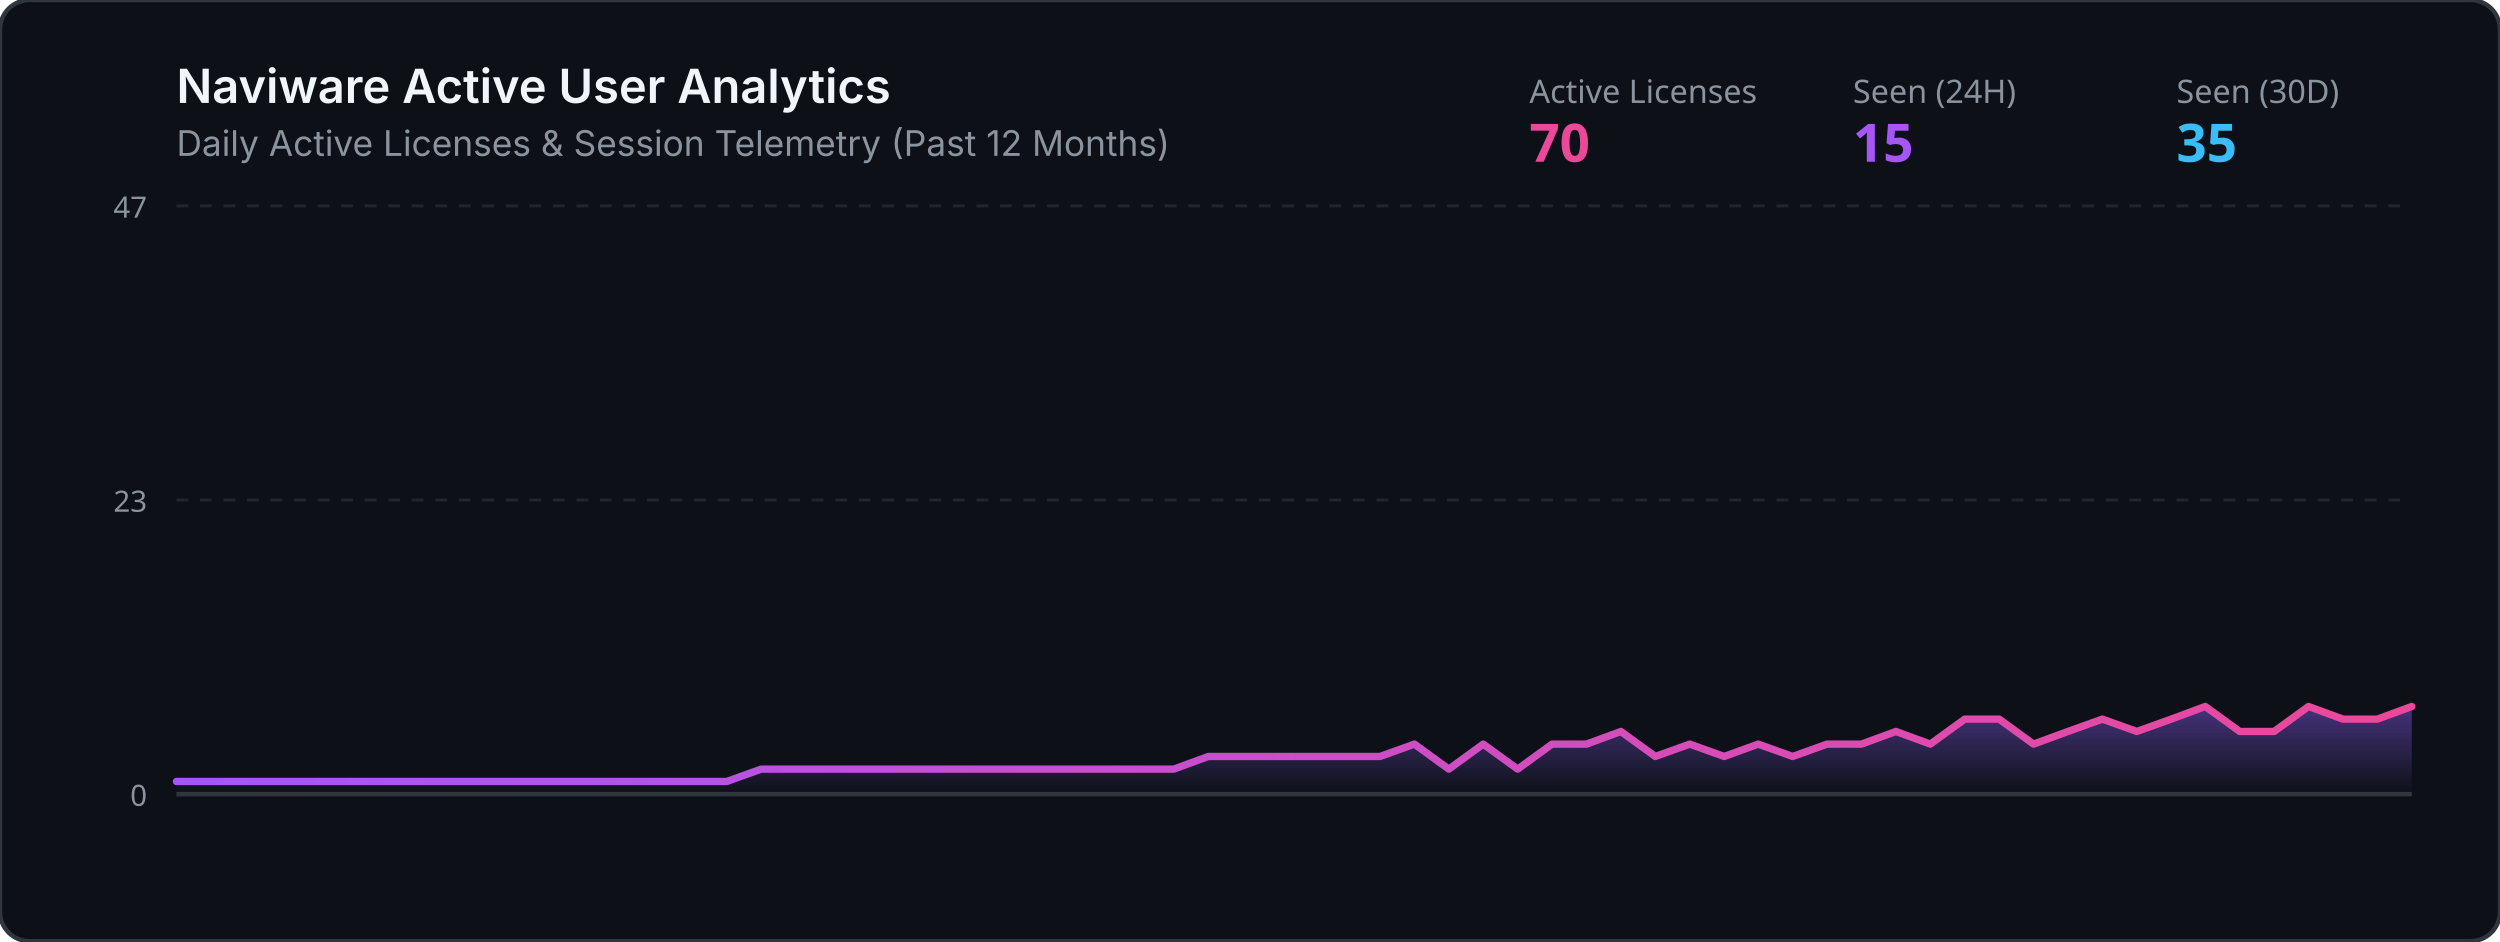
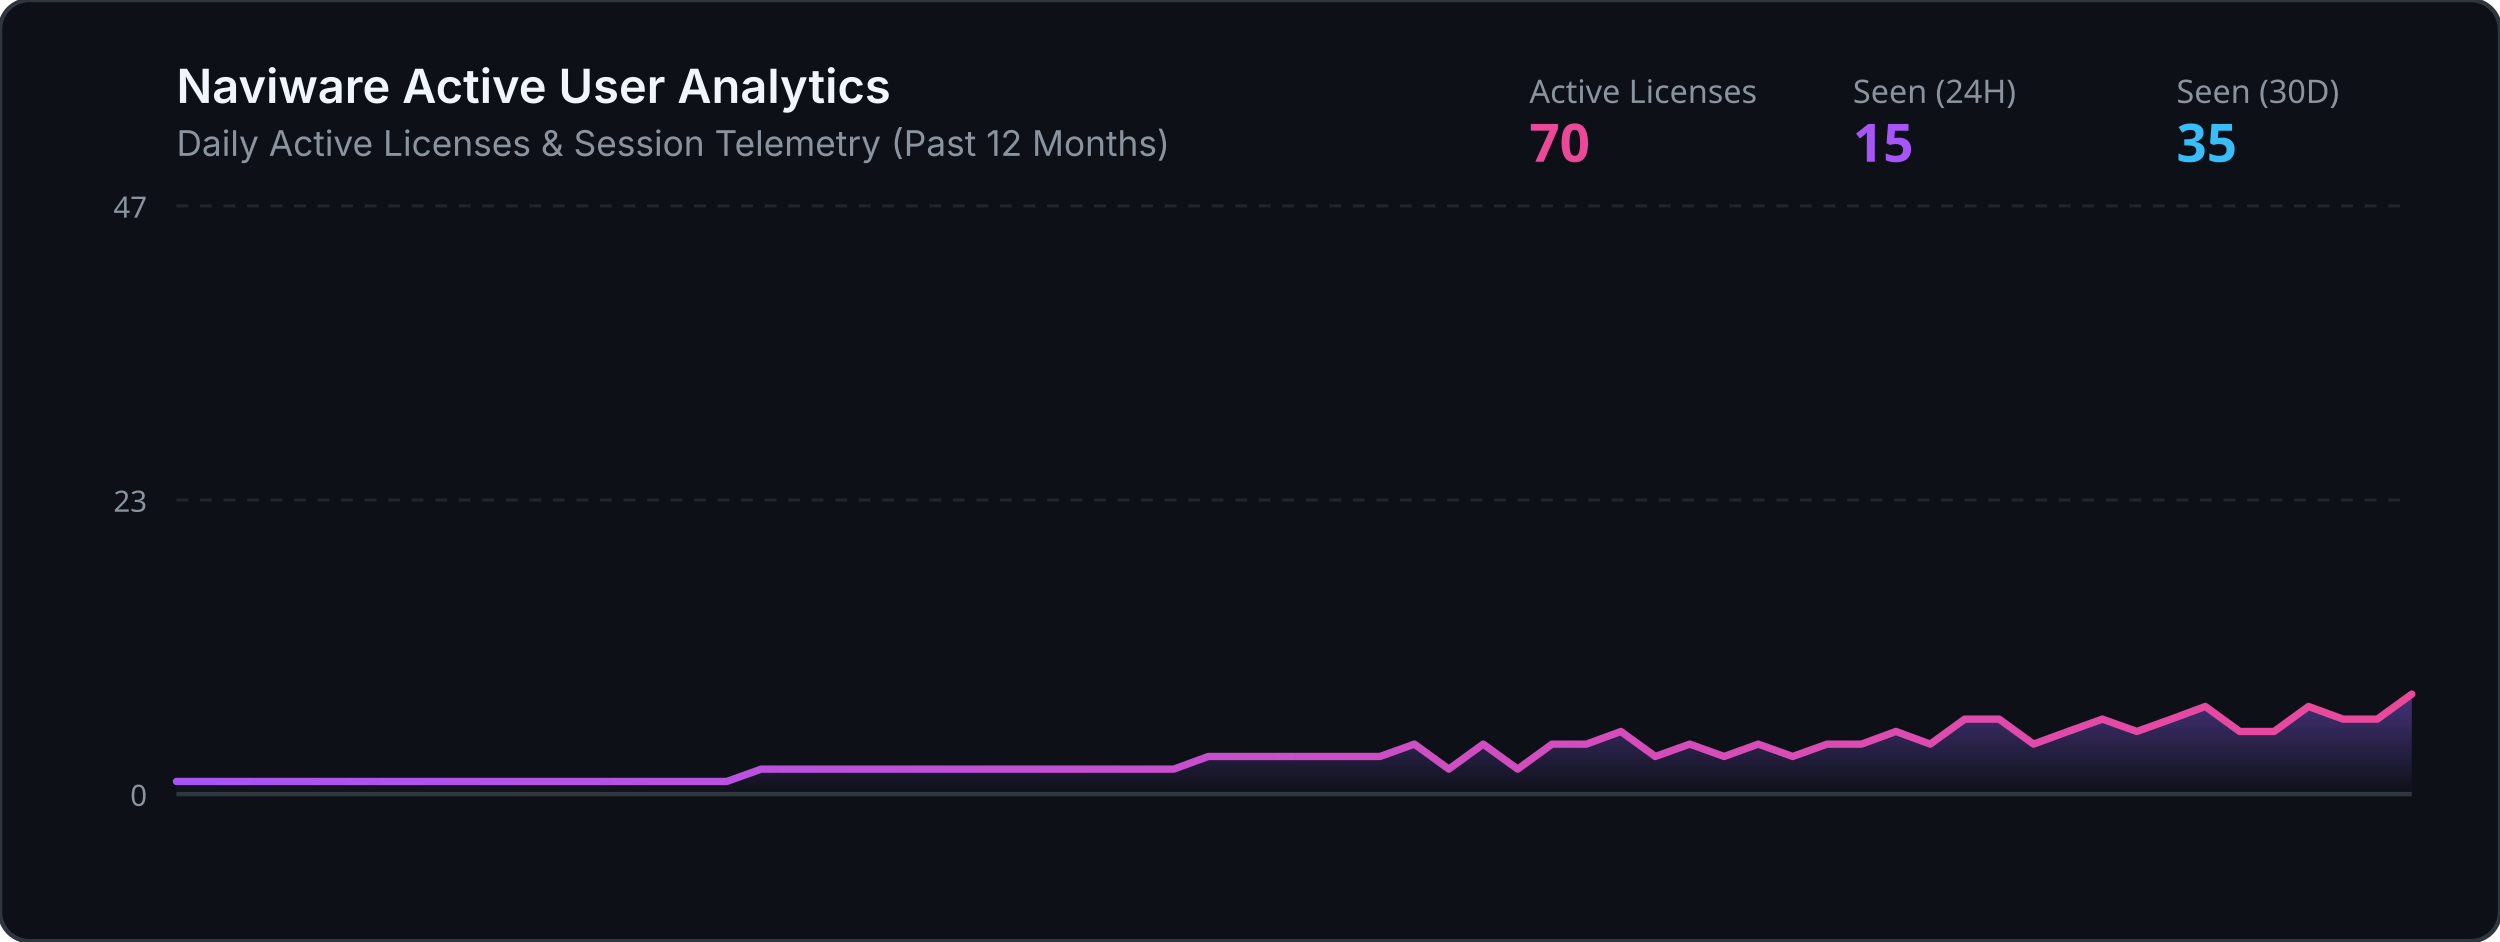
<svg xmlns="http://www.w3.org/2000/svg" viewBox="0 0 850 320" width="100%" height="320">
  <defs>
    <linearGradient id="grad" x1="0%" y1="0%" x2="0%" y2="100%">
      <stop offset="0%" stop-color="#8b5cf6" stop-opacity="0.45" />
      <stop offset="100%" stop-color="#8b5cf6" stop-opacity="0.0" />
    </linearGradient>
    <linearGradient id="lineGrad" x1="0%" y1="0%" x2="100%" y2="0%">
      <stop offset="0%" stop-color="#a855f7" />
      <stop offset="100%" stop-color="#ec4899" />
    </linearGradient>
  </defs>
  <rect width="850" height="320" rx="10" fill="#0d1117" stroke="#30363d" stroke-width="1.5" />
  <text x="60" y="35" fill="#f0f6fc" font-family="-apple-system,BlinkMacSystemFont,Segoe UI,sans-serif" font-size="16" font-weight="600">Naviware Active User Analytics</text>
  <text x="60" y="53" fill="#8b949e" font-family="-apple-system,BlinkMacSystemFont,Segoe UI,sans-serif" font-size="12">Daily Active Licenses &amp; Session Telemetry (Past 12 Months)</text>
  <text x="520" y="35" fill="#8b949e" font-family="sans-serif" font-size="11">Active Licenses</text>
  <text x="520" y="55" fill="#ec4899" font-family="sans-serif" font-size="18" font-weight="bold">70</text>
  <text x="630" y="35" fill="#8b949e" font-family="sans-serif" font-size="11">Seen (24H)</text>
  <text x="630" y="55" fill="#a855f7" font-family="sans-serif" font-size="18" font-weight="bold">15</text>
  <text x="740" y="35" fill="#8b949e" font-family="sans-serif" font-size="11">Seen (30D)</text>
  <text x="740" y="55" fill="#38bdf8" font-family="sans-serif" font-size="18" font-weight="bold">35</text>
  <line x1="60" y1="70" x2="820" y2="70" stroke="#21262d" stroke-width="1" stroke-dasharray="4" />
  <line x1="60" y1="170.0" x2="820" y2="170.0" stroke="#21262d" stroke-width="1" stroke-dasharray="4" />
  <line x1="60" y1="270" x2="820" y2="270" stroke="#30363d" stroke-width="1.5" />
  <text x="50" y="74" fill="#8b949e" font-family="sans-serif" font-size="10" text-anchor="end">47</text>
  <text x="50" y="174.0" fill="#8b949e" font-family="sans-serif" font-size="10" text-anchor="end">23</text>
  <text x="50" y="274" fill="#8b949e" font-family="sans-serif" font-size="10" text-anchor="end">0</text>
-   <polygon points="60,270 60.0,265.7 71.7,265.7 83.4,265.7 95.1,265.7 106.8,265.7 118.5,265.7 130.2,265.7 141.8,265.7 153.5,265.7 165.2,265.7 176.9,265.7 188.6,265.7 200.3,265.7 212.0,265.7 223.7,265.7 235.4,265.7 247.1,265.7 258.8,261.5 270.5,261.5 282.2,261.5 293.8,261.5 305.5,261.5 317.2,261.5 328.9,261.5 340.6,261.5 352.3,261.5 364.0,261.5 375.7,261.5 387.4,261.5 399.1,261.5 410.8,257.2 422.5,257.2 434.2,257.2 445.8,257.2 457.5,257.2 469.2,257.2 480.9,253.0 492.6,261.5 504.3,253.0 516.0,261.5 527.7,253.0 539.4,253.0 551.1,248.7 562.8,257.2 574.5,253.0 586.2,257.2 597.8,253.0 609.5,257.2 621.2,253.0 632.9,253.0 644.6,248.7 656.3,253.0 668.0,244.5 679.7,244.5 691.4,253.0 703.1,248.7 714.8,244.5 726.5,248.7 738.2,244.5 749.8,240.2 761.5,248.7 773.2,248.7 784.9,240.2 796.6,244.5 808.3,244.5 820.0,240.2 820,270" fill="url(#grad)" />
-   <polyline points="60.0,265.7 71.7,265.7 83.4,265.7 95.1,265.7 106.8,265.7 118.5,265.7 130.2,265.7 141.8,265.7 153.5,265.7 165.2,265.7 176.9,265.7 188.6,265.7 200.3,265.7 212.0,265.7 223.7,265.7 235.4,265.7 247.1,265.7 258.8,261.5 270.5,261.5 282.2,261.5 293.8,261.5 305.5,261.5 317.2,261.5 328.9,261.5 340.6,261.5 352.3,261.5 364.0,261.5 375.7,261.5 387.4,261.5 399.1,261.5 410.8,257.2 422.5,257.2 434.2,257.2 445.8,257.2 457.5,257.2 469.2,257.2 480.9,253.0 492.6,261.5 504.3,253.0 516.0,261.5 527.7,253.0 539.4,253.0 551.1,248.7 562.8,257.2 574.5,253.0 586.2,257.2 597.8,253.0 609.5,257.2 621.2,253.0 632.9,253.0 644.6,248.7 656.3,253.0 668.0,244.5 679.7,244.5 691.4,253.0 703.1,248.7 714.8,244.5 726.5,248.7 738.2,244.5 749.8,240.2 761.5,248.7 773.2,248.7 784.9,240.2 796.6,244.5 808.3,244.5 820.0,240.2" fill="none" stroke="url(#lineGrad)" stroke-width="2.5" stroke-linecap="round" stroke-linejoin="round" />
+   <polygon points="60,270 60.0,265.7 71.7,265.7 83.4,265.7 95.1,265.7 106.8,265.7 118.5,265.7 130.2,265.7 141.8,265.7 153.5,265.7 165.2,265.7 176.9,265.7 188.6,265.7 200.3,265.7 212.0,265.7 223.7,265.7 235.4,265.7 247.1,265.7 258.8,261.5 270.5,261.5 282.2,261.5 293.8,261.5 305.5,261.5 317.2,261.5 328.9,261.5 340.6,261.5 352.3,261.5 364.0,261.5 375.7,261.5 387.4,261.5 399.1,261.5 410.8,257.2 422.5,257.2 434.2,257.2 445.8,257.2 457.5,257.2 469.2,257.2 480.9,253.0 492.6,261.5 504.3,253.0 516.0,261.5 527.7,253.0 539.4,253.0 551.1,248.7 562.8,257.2 574.5,253.0 586.2,257.2 597.8,253.0 609.5,257.2 621.2,253.0 632.9,253.0 644.6,248.7 656.3,253.0 668.0,244.5 679.7,244.5 691.4,253.0 703.1,248.7 714.8,244.5 726.5,248.7 738.2,244.5 749.8,240.2 761.5,248.7 773.2,248.7 784.9,240.2 796.6,244.5 808.3,244.5 820.0,236.0 820,270" fill="url(#grad)" />
+   <polyline points="60.0,265.7 71.7,265.7 83.4,265.7 95.1,265.7 106.8,265.7 118.5,265.7 130.2,265.7 141.8,265.7 153.5,265.7 165.2,265.7 176.9,265.7 188.6,265.7 200.3,265.7 212.0,265.7 223.7,265.7 235.4,265.7 247.1,265.7 258.8,261.5 270.5,261.5 282.2,261.5 293.8,261.5 305.5,261.5 317.2,261.5 328.9,261.5 340.6,261.5 352.3,261.5 364.0,261.5 375.7,261.5 387.4,261.5 399.1,261.5 410.8,257.2 422.5,257.2 434.2,257.2 445.8,257.2 457.5,257.2 469.2,257.2 480.9,253.0 492.6,261.5 504.3,253.0 516.0,261.5 527.7,253.0 539.4,253.0 551.1,248.7 562.8,257.2 574.5,253.0 586.2,257.2 597.8,253.0 609.5,257.2 621.2,253.0 632.9,253.0 644.6,248.7 656.3,253.0 668.0,244.5 679.7,244.5 691.4,253.0 703.1,248.7 714.8,244.5 726.5,248.7 738.2,244.5 749.8,240.2 761.5,248.7 773.2,248.7 784.9,240.2 796.6,244.5 808.3,244.5 820.0,236.0" fill="none" stroke="url(#lineGrad)" stroke-width="2.5" stroke-linecap="round" stroke-linejoin="round" />
</svg>
